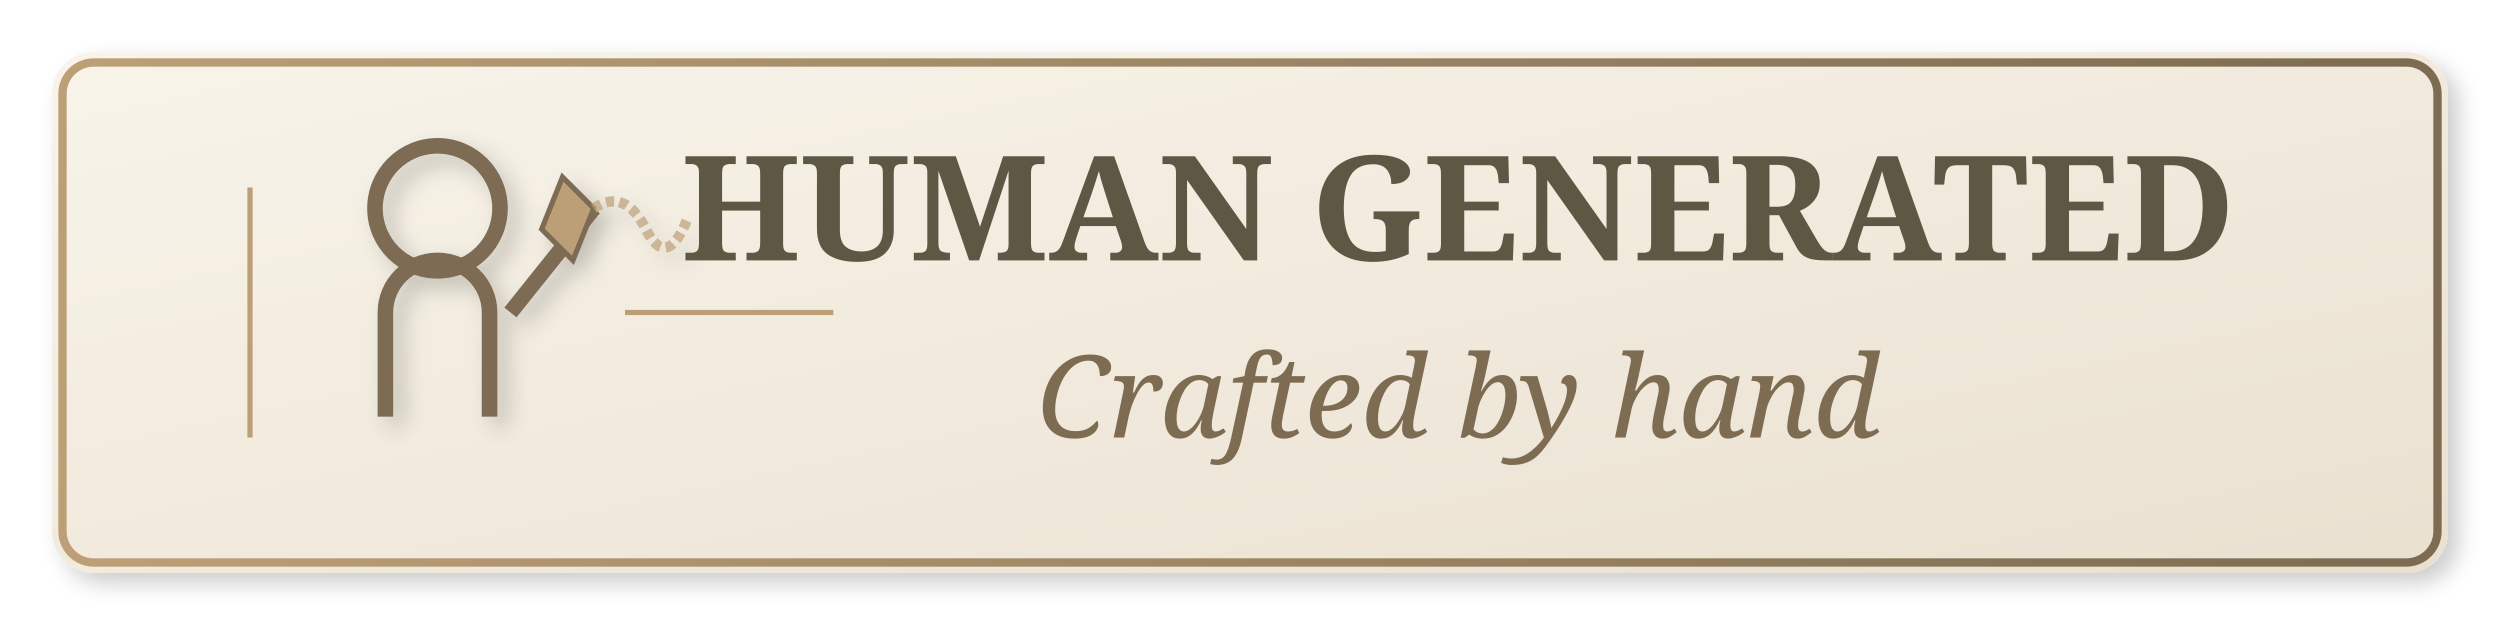
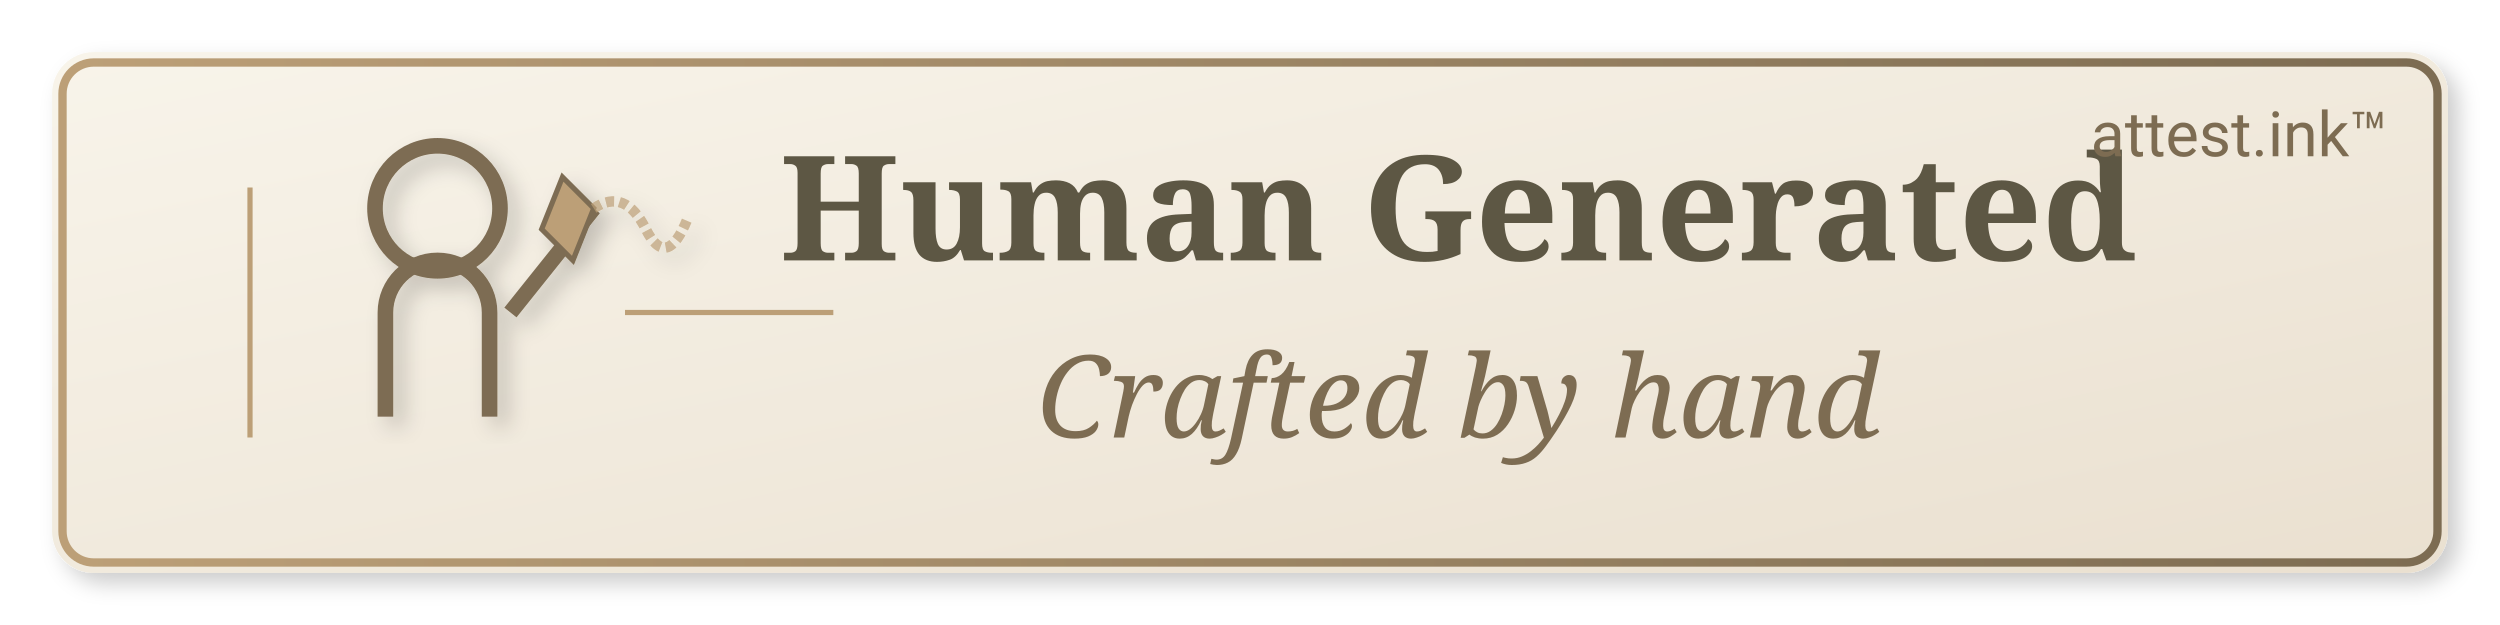
<svg xmlns="http://www.w3.org/2000/svg" viewBox="0 0 240 60">
  <defs>
    <linearGradient id="humanBg" x1="0%" y1="0%" x2="100%" y2="100%">
      <stop offset="0%" stop-color="#f8f4ea" />
      <stop offset="100%" stop-color="#eae0d0" />
    </linearGradient>
    <linearGradient id="humanAccent" x1="0%" y1="0%" x2="100%" y2="0%">
      <stop offset="0%" stop-color="#bc9f77" />
      <stop offset="100%" stop-color="#7d6c52" />
    </linearGradient>
    <filter id="humanShadow" x="-10%" y="-10%" width="120%" height="120%">
      <feGaussianBlur in="SourceAlpha" stdDeviation="1" result="blur" />
      <feOffset dx="1" dy="1" result="offsetBlur" />
      <feFlood flood-color="rgba(0,0,0,0.2)" result="shadowColor" />
      <feComposite in="shadowColor" in2="offsetBlur" operator="in" result="shadowBlur" />
      <feBlend in="SourceGraphic" in2="shadowBlur" mode="normal" />
    </filter>
    <path id="brushPath" d="M-5,-5 C-3,0 3,0 5,-5" />
  </defs>
  <rect x="5" y="5" width="230" height="50" rx="4" ry="4" fill="url(#humanBg)" filter="url(#humanShadow)">
    <animate attributeName="opacity" values="0.97;1;0.97" dur="3s" repeatCount="indefinite" />
  </rect>
  <rect x="6" y="6" width="228" height="48" rx="3" ry="3" fill="none" stroke="url(#humanAccent)" stroke-width="0.8" />
  <g transform="translate(42, 30)" filter="url(#humanShadow)">
    <circle cx="0" cy="-10" r="6" fill="none" stroke="#7d6c52" stroke-width="1.5">
      <animate attributeName="r" values="6;6.2;6" dur="3s" repeatCount="indefinite" />
    </circle>
    <path d="M-5,10 L-5,0 A5,5 0 0,1 0,-5 A5,5 0 0,1 5,0 L5,10" fill="none" stroke="#7d6c52" stroke-width="1.5" />
    <path d="M7,0 L15,-10" fill="none" stroke="#7d6c52" stroke-width="1.5">
      <animateTransform attributeName="transform" type="rotate" values="0 7 0;5 7 0;0 7 0;-5 7 0;0 7 0" dur="4s" repeatCount="indefinite" />
    </path>
    <path d="M15,-10 L12,-13 L10,-8 L13,-5 Z" fill="#bc9f77" stroke="#7d6c52" stroke-width="0.5">
      <animateTransform attributeName="transform" type="rotate" values="0 15 -10;5 15 -10;0 15 -10;-5 15 -10;0 15 -10" dur="4s" repeatCount="indefinite" />
    </path>
    <g>
      <animateTransform attributeName="transform" type="translate" values="0 0;3 -2;6 0;9 -1;12 0" dur="4s" repeatCount="indefinite" />
      <path d="M15,-10 Q18,-12 20,-8 Q22,-4 24,-9" fill="none" stroke="#bc9f77" stroke-width="1" stroke-dasharray="0.8,0.5" opacity="0.7">
        <animate attributeName="opacity" values="0;0.7;0" dur="4s" repeatCount="indefinite" />
      </path>
    </g>
  </g>
  <g transform="translate(140, 30)" text-anchor="middle">
-     <text x="0" y="-5" font-family="Baskerville, Garamond, serif" font-size="14" fill="#5d5744" font-weight="600">HUMAN GENERATED</text>
+     <text x="0" y="-5" font-family="Baskerville, Garamond, serif" font-size="14" fill="#5d5744" font-weight="600">Human Generated</text>
    <text x="0" y="12" font-family="Garamond, Georgia, serif" font-style="italic" font-size="11" fill="#7d6c52">Crafted by hand</text>
+     <text x="75" y="-15" font-family="'Segoe UI', Roboto, sans-serif" font-size="6" fill="#7d6c52">attest.ink™</text>
  </g>
  <line x1="24" y1="18" x2="24" y2="42" stroke="#bc9f77" stroke-width="0.5" />
  <line x1="60" y1="30" x2="80" y2="30" stroke="#bc9f77" stroke-width="0.5" />
</svg>
